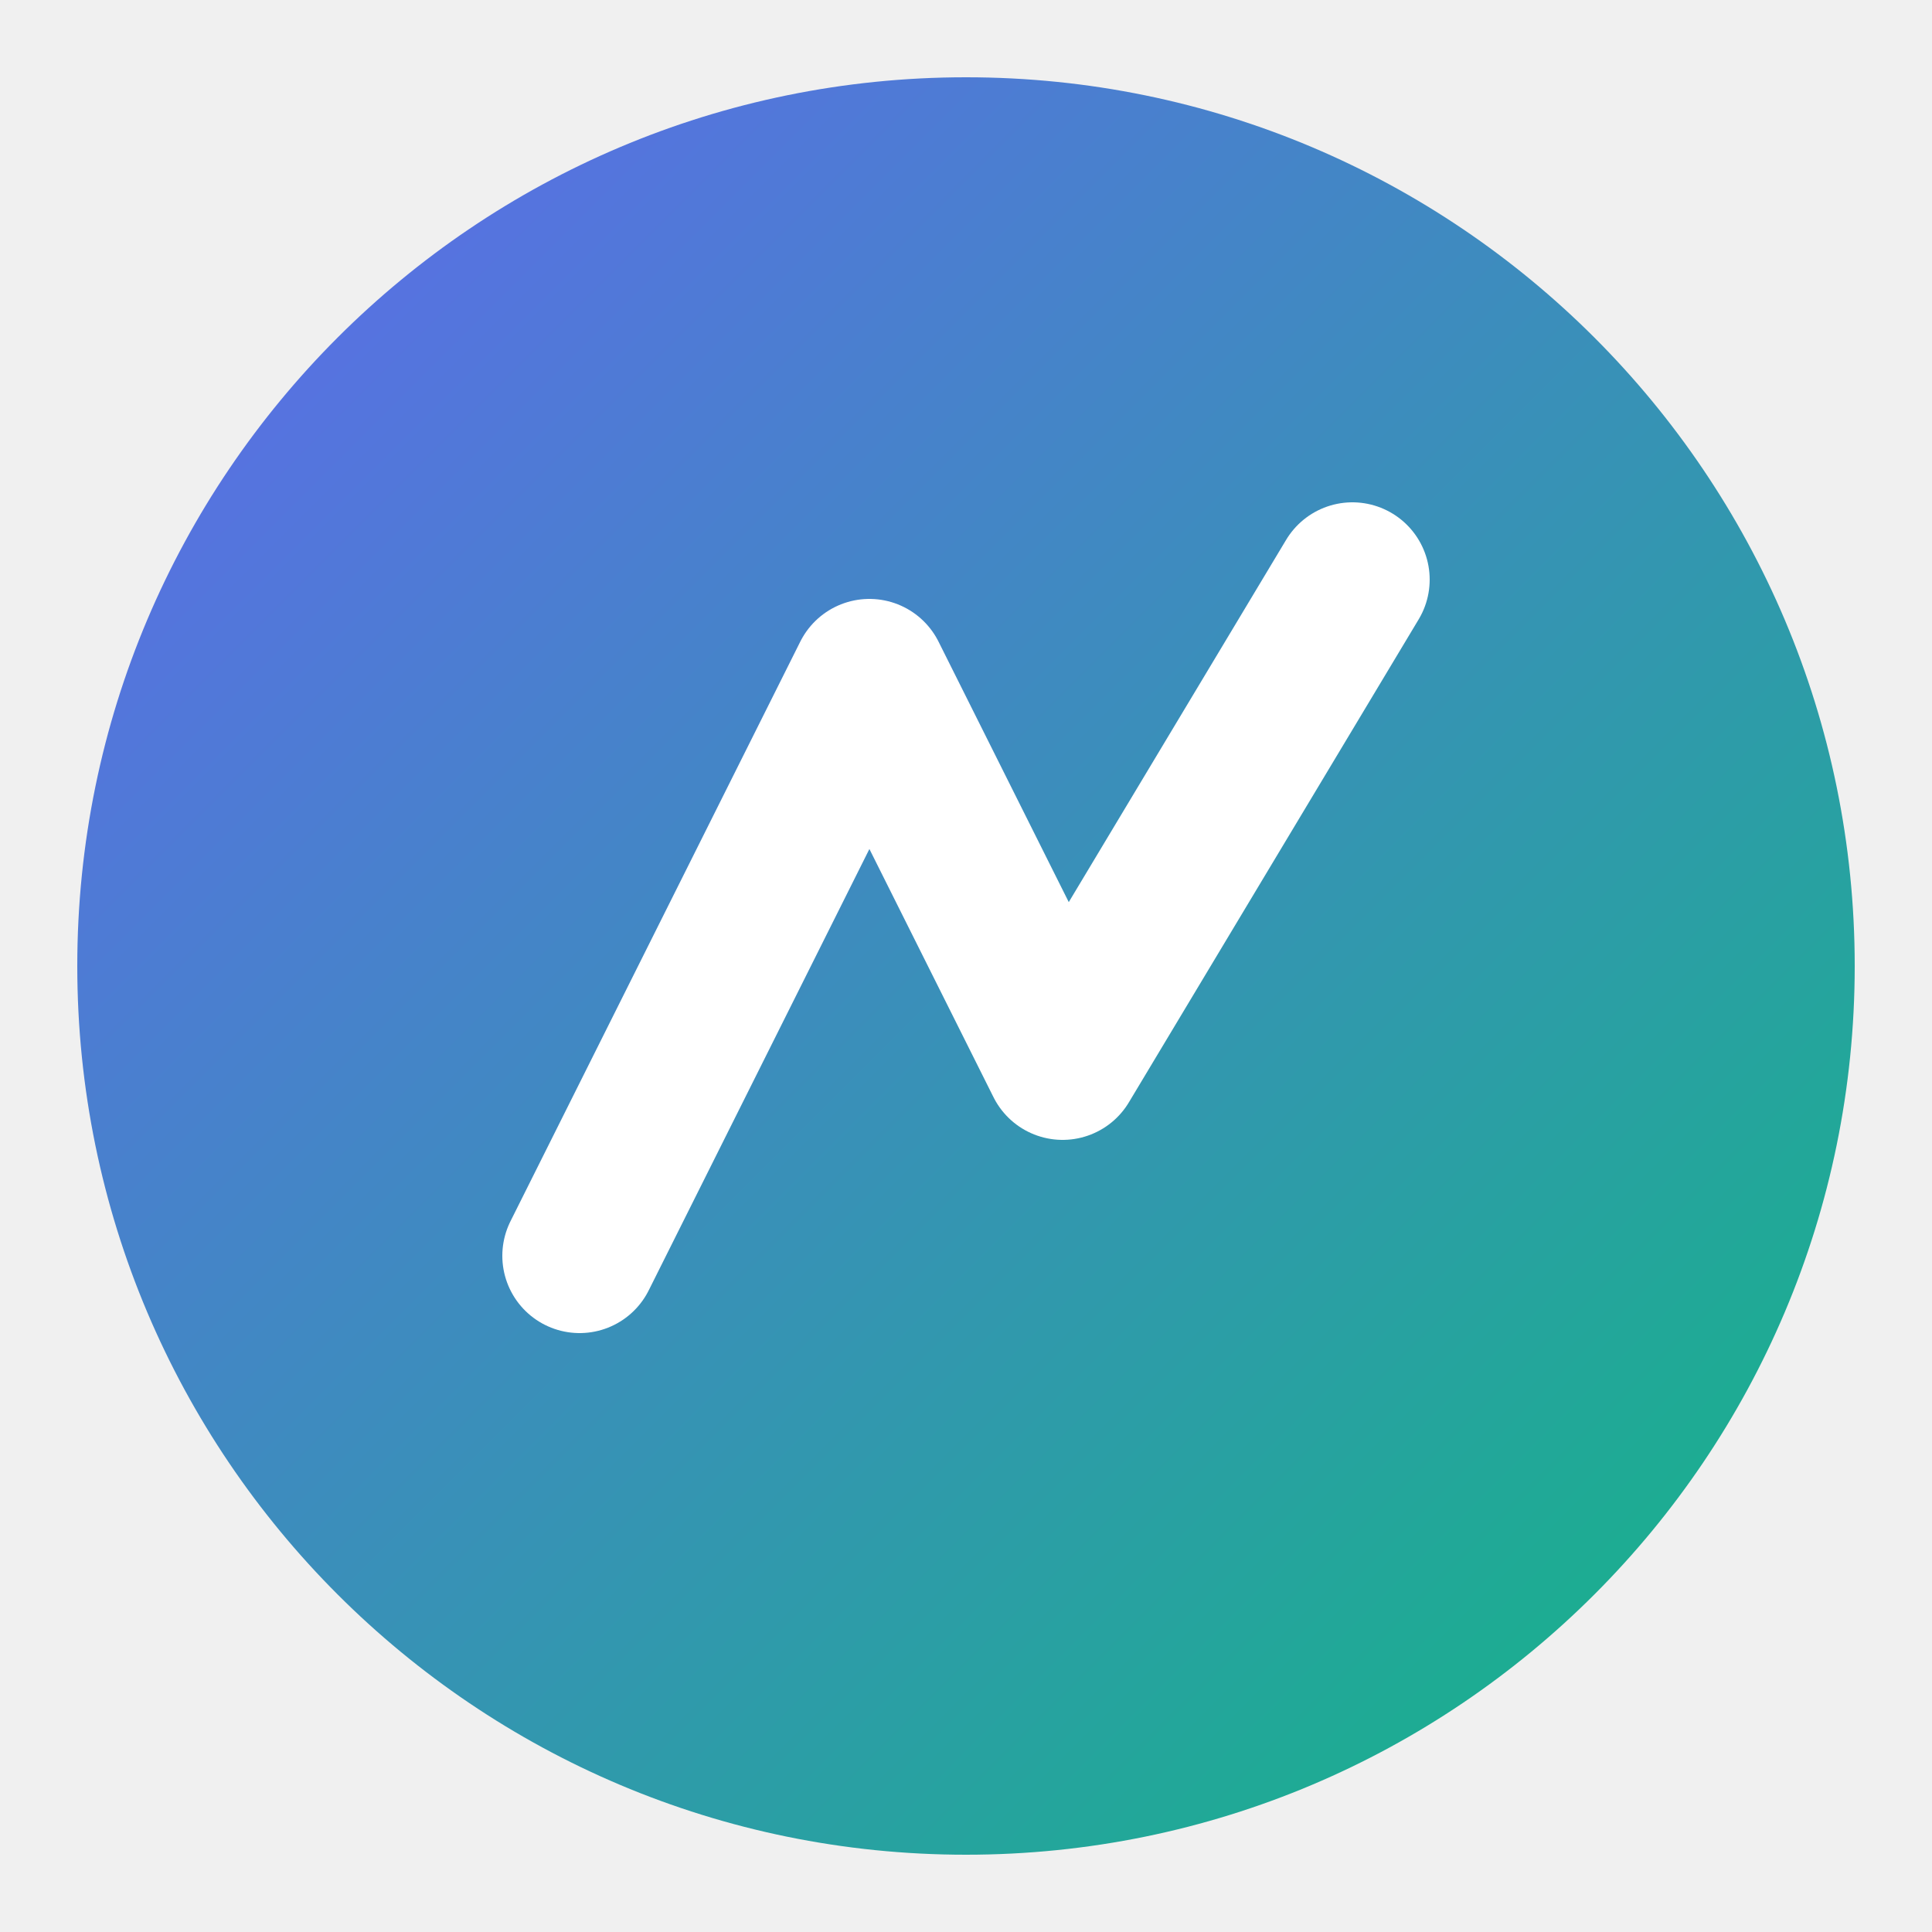
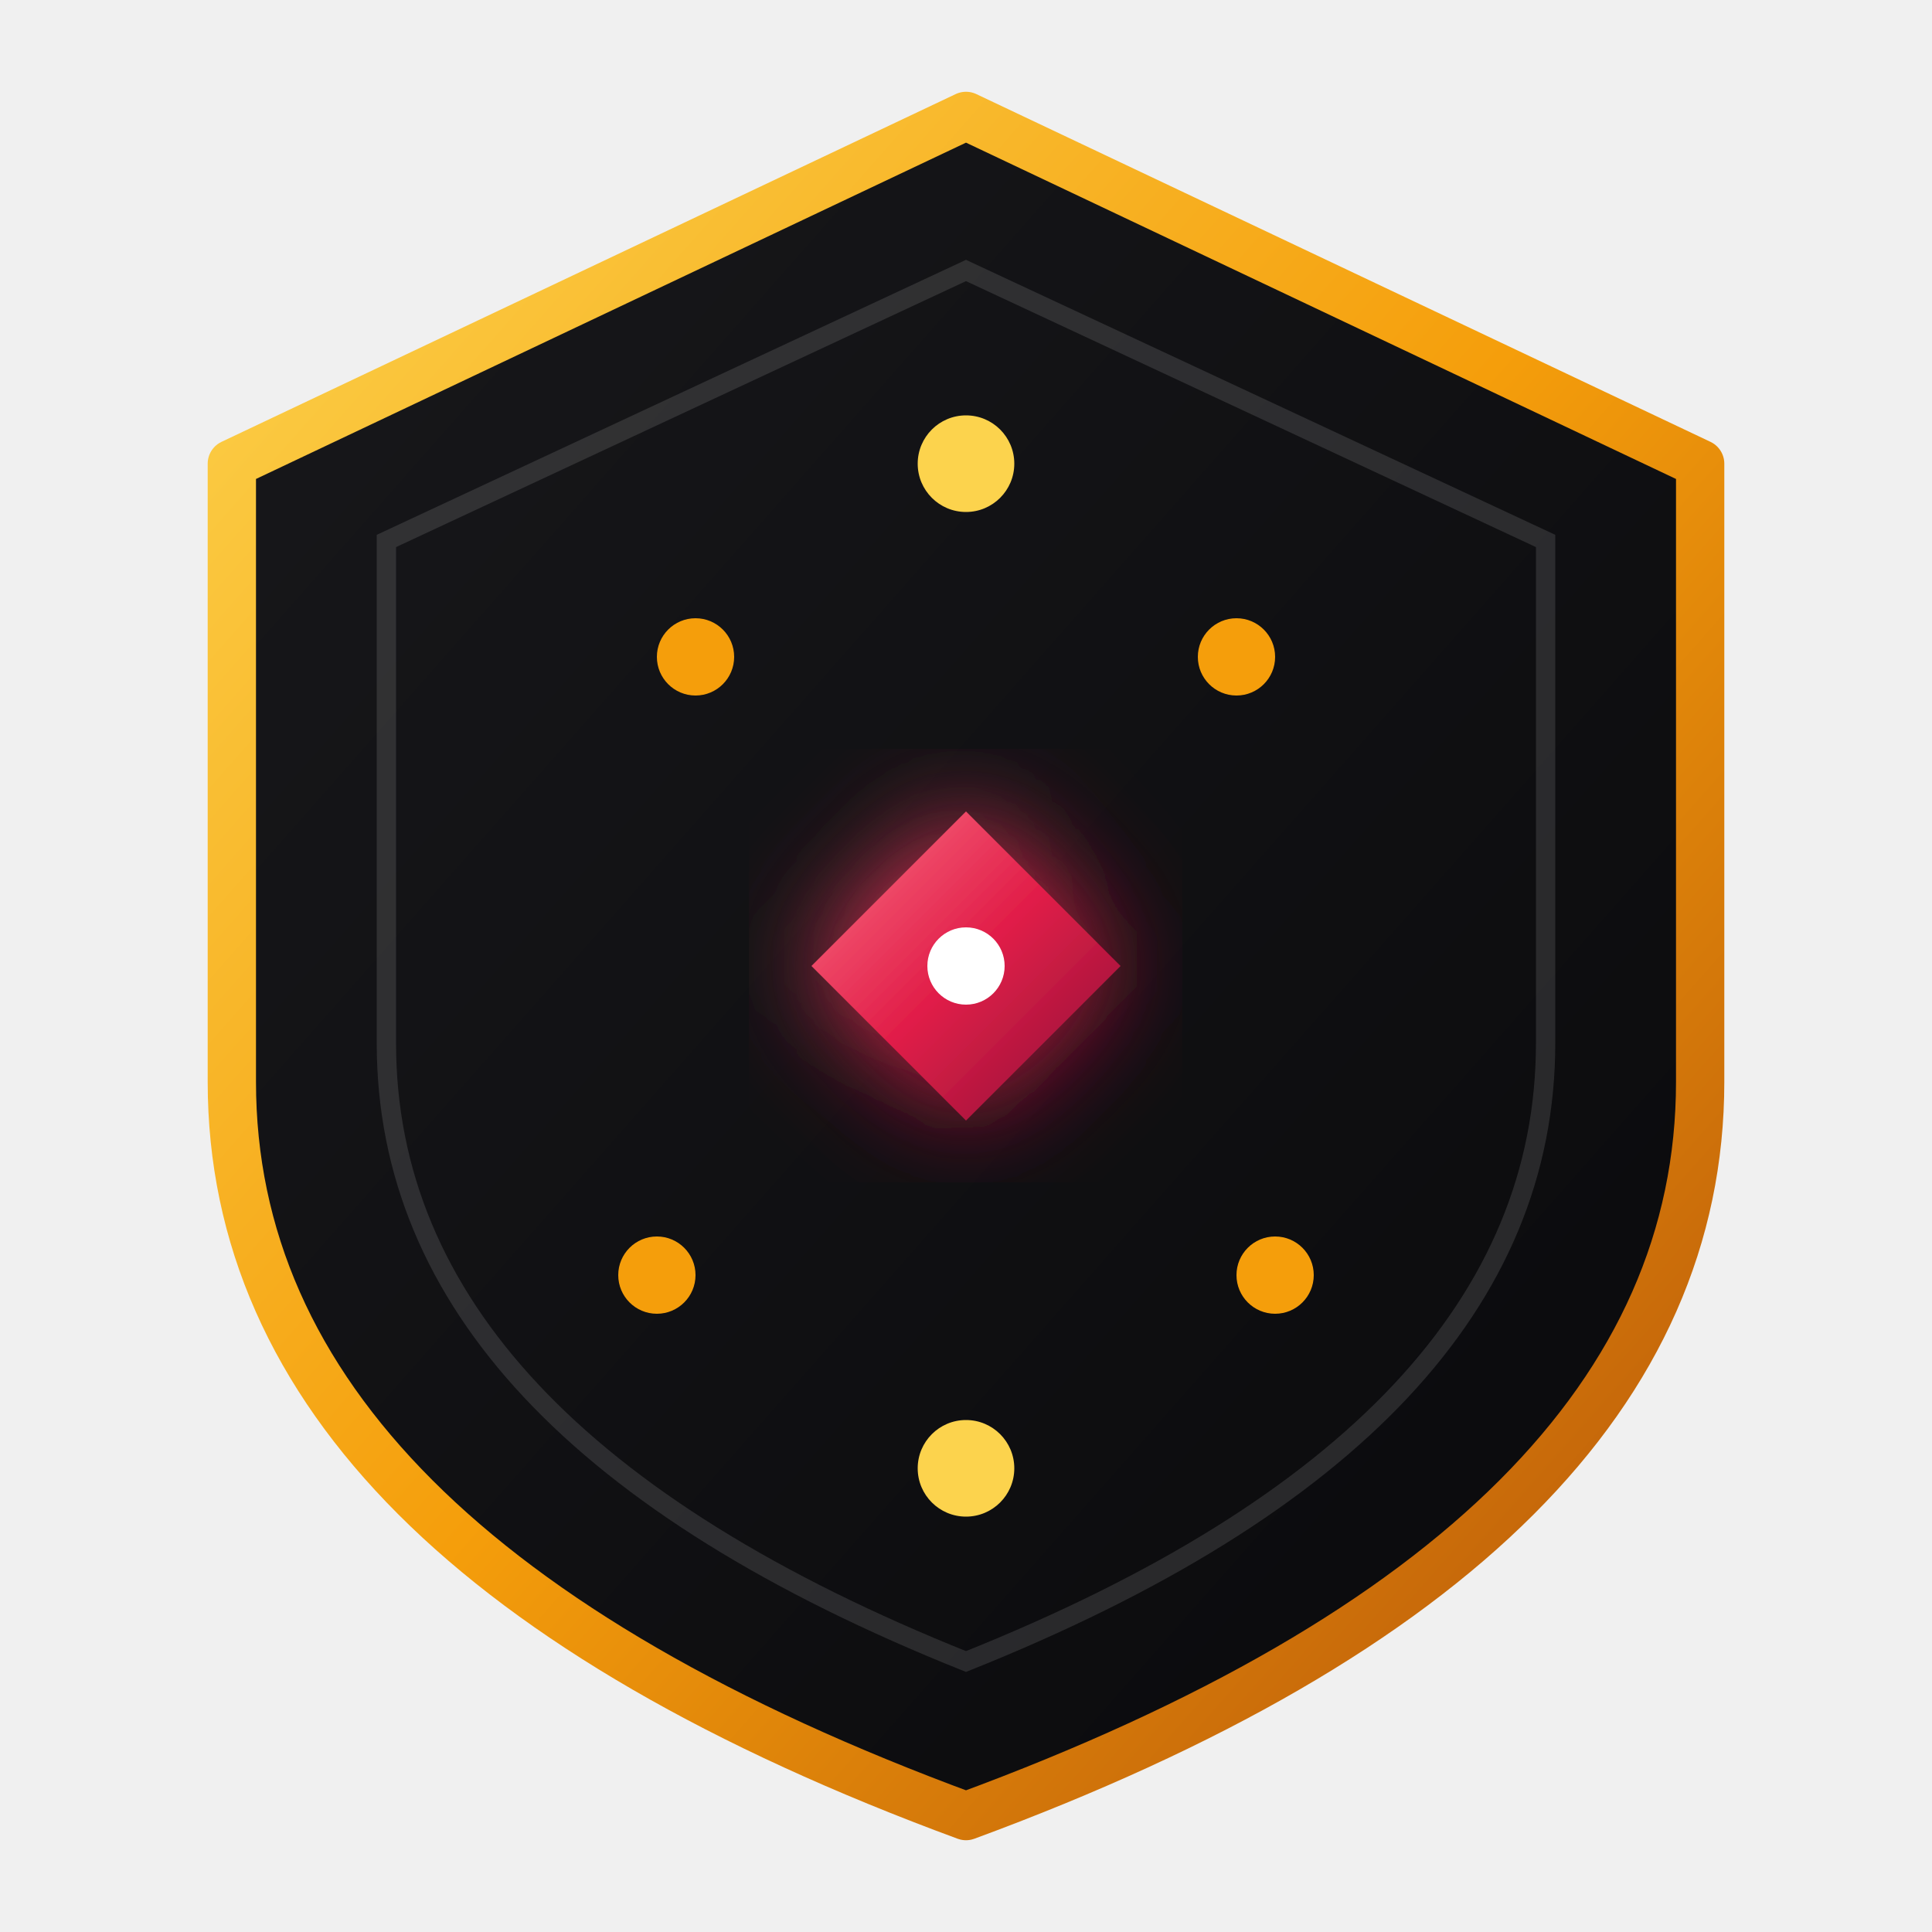
- <svg xmlns="http://www.w3.org/2000/svg" viewBox="0 0 100 100">
+ <svg xmlns="http://www.w3.org/2000/svg" viewBox="0 0 100 100" fill="none">
  <defs>
-     <linearGradient id="g" x1="0%" y1="0%" x2="100%" y2="100%">
-       <stop offset="0%" stop-color="#6366F1" />
-       <stop offset="100%" stop-color="#10B981" />
+     <linearGradient id="crestGold" x1="0%" y1="0%" x2="100%" y2="100%">
+       <stop offset="0%" stop-color="#FCD34D" />
+       <stop offset="50%" stop-color="#F59E0B" />
+       <stop offset="100%" stop-color="#B45309" />
    </linearGradient>
+     <linearGradient id="crestRuby" x1="0%" y1="0%" x2="100%" y2="100%">
+       <stop offset="0%" stop-color="#FB7185" />
+       <stop offset="50%" stop-color="#E11D48" />
+       <stop offset="100%" stop-color="#881337" />
+     </linearGradient>
+     <linearGradient id="shieldBg" x1="0%" y1="0%" x2="100%" y2="100%">
+       <stop offset="0%" stop-color="#18181B" />
+       <stop offset="100%" stop-color="#09090B" />
+     </linearGradient>
+     <filter id="glow" x="-20%" y="-20%" width="140%" height="140%">
+       <feGaussianBlur stdDeviation="3" result="blur" />
+       <feComposite in="SourceGraphic" in2="blur" operator="over" />
+     </filter>
  </defs>
-   <circle cx="50" cy="50" r="46" fill="url(#g)" />
-   <path d="M30 65 L45 35 L55 55 L70 30" stroke="white" stroke-width="8" stroke-linecap="round" stroke-linejoin="round" fill="none" />
+   <path d="M50 6 L88 24 L88 56 Q88 80 50 94 Q12 80 12 56 L12 24 Z" fill="url(#shieldBg)" stroke="url(#crestGold)" stroke-width="2.5" stroke-linejoin="round" />
+   <path d="M50 14 L80 28 L80 54 Q80 74 50 86 Q20 74 20 54 L20 28 Z" stroke="rgba(255,255,255,0.12)" stroke-width="1" fill="none" />
+   <path d="M50 24 L50 76" stroke="url(#crestGold)" stroke-width="4" stroke-linecap="round" />
+   <path d="M36 34 L64 34" stroke="url(#crestGold)" stroke-width="2.5" stroke-linecap="round" />
+   <path d="M34 66 L66 66" stroke="url(#crestGold)" stroke-width="2.5" stroke-linecap="round" />
+   <polygon points="50,42 58,50 50,58 42,50" fill="url(#crestRuby)" filter="url(#glow)" />
+   <circle cx="50" cy="50" r="2" fill="#FFFFFF" />
+   <circle cx="50" cy="24" r="2.5" fill="#FCD34D" />
+   <circle cx="50" cy="76" r="2.5" fill="#FCD34D" />
+   <circle cx="36" cy="34" r="2" fill="#F59E0B" />
+   <circle cx="64" cy="34" r="2" fill="#F59E0B" />
+   <circle cx="34" cy="66" r="2" fill="#F59E0B" />
+   <circle cx="66" cy="66" r="2" fill="#F59E0B" />
</svg>
